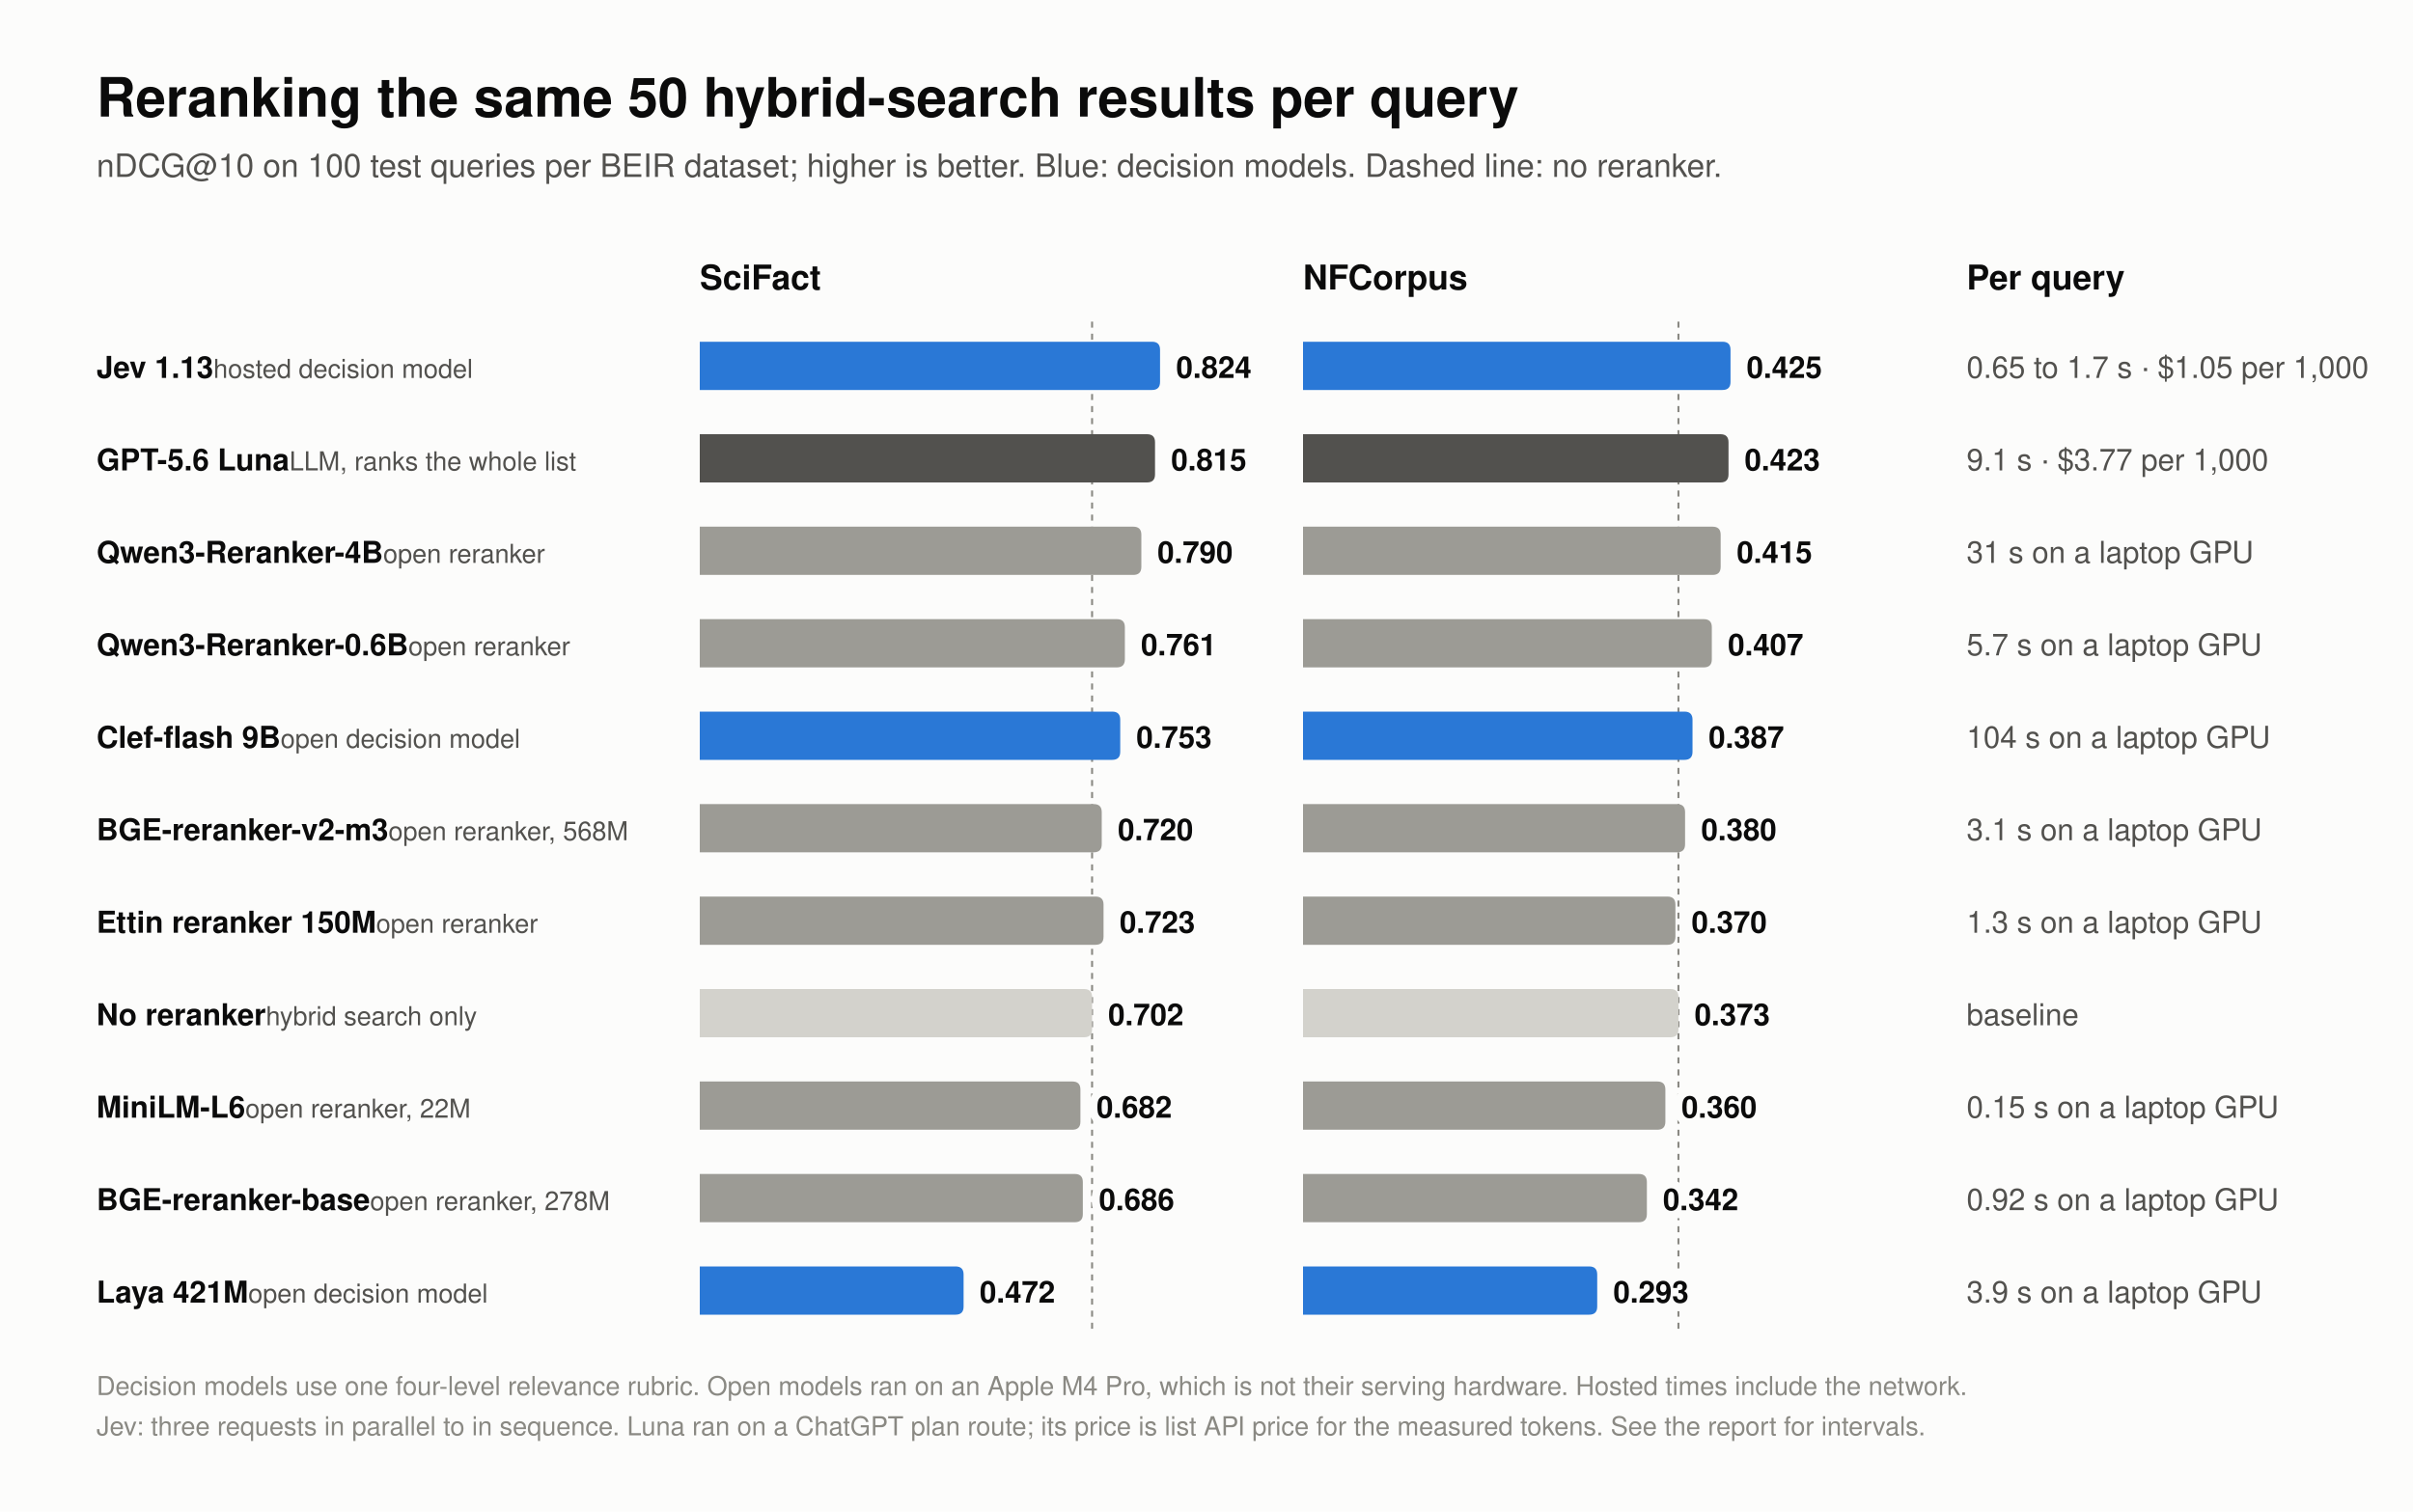
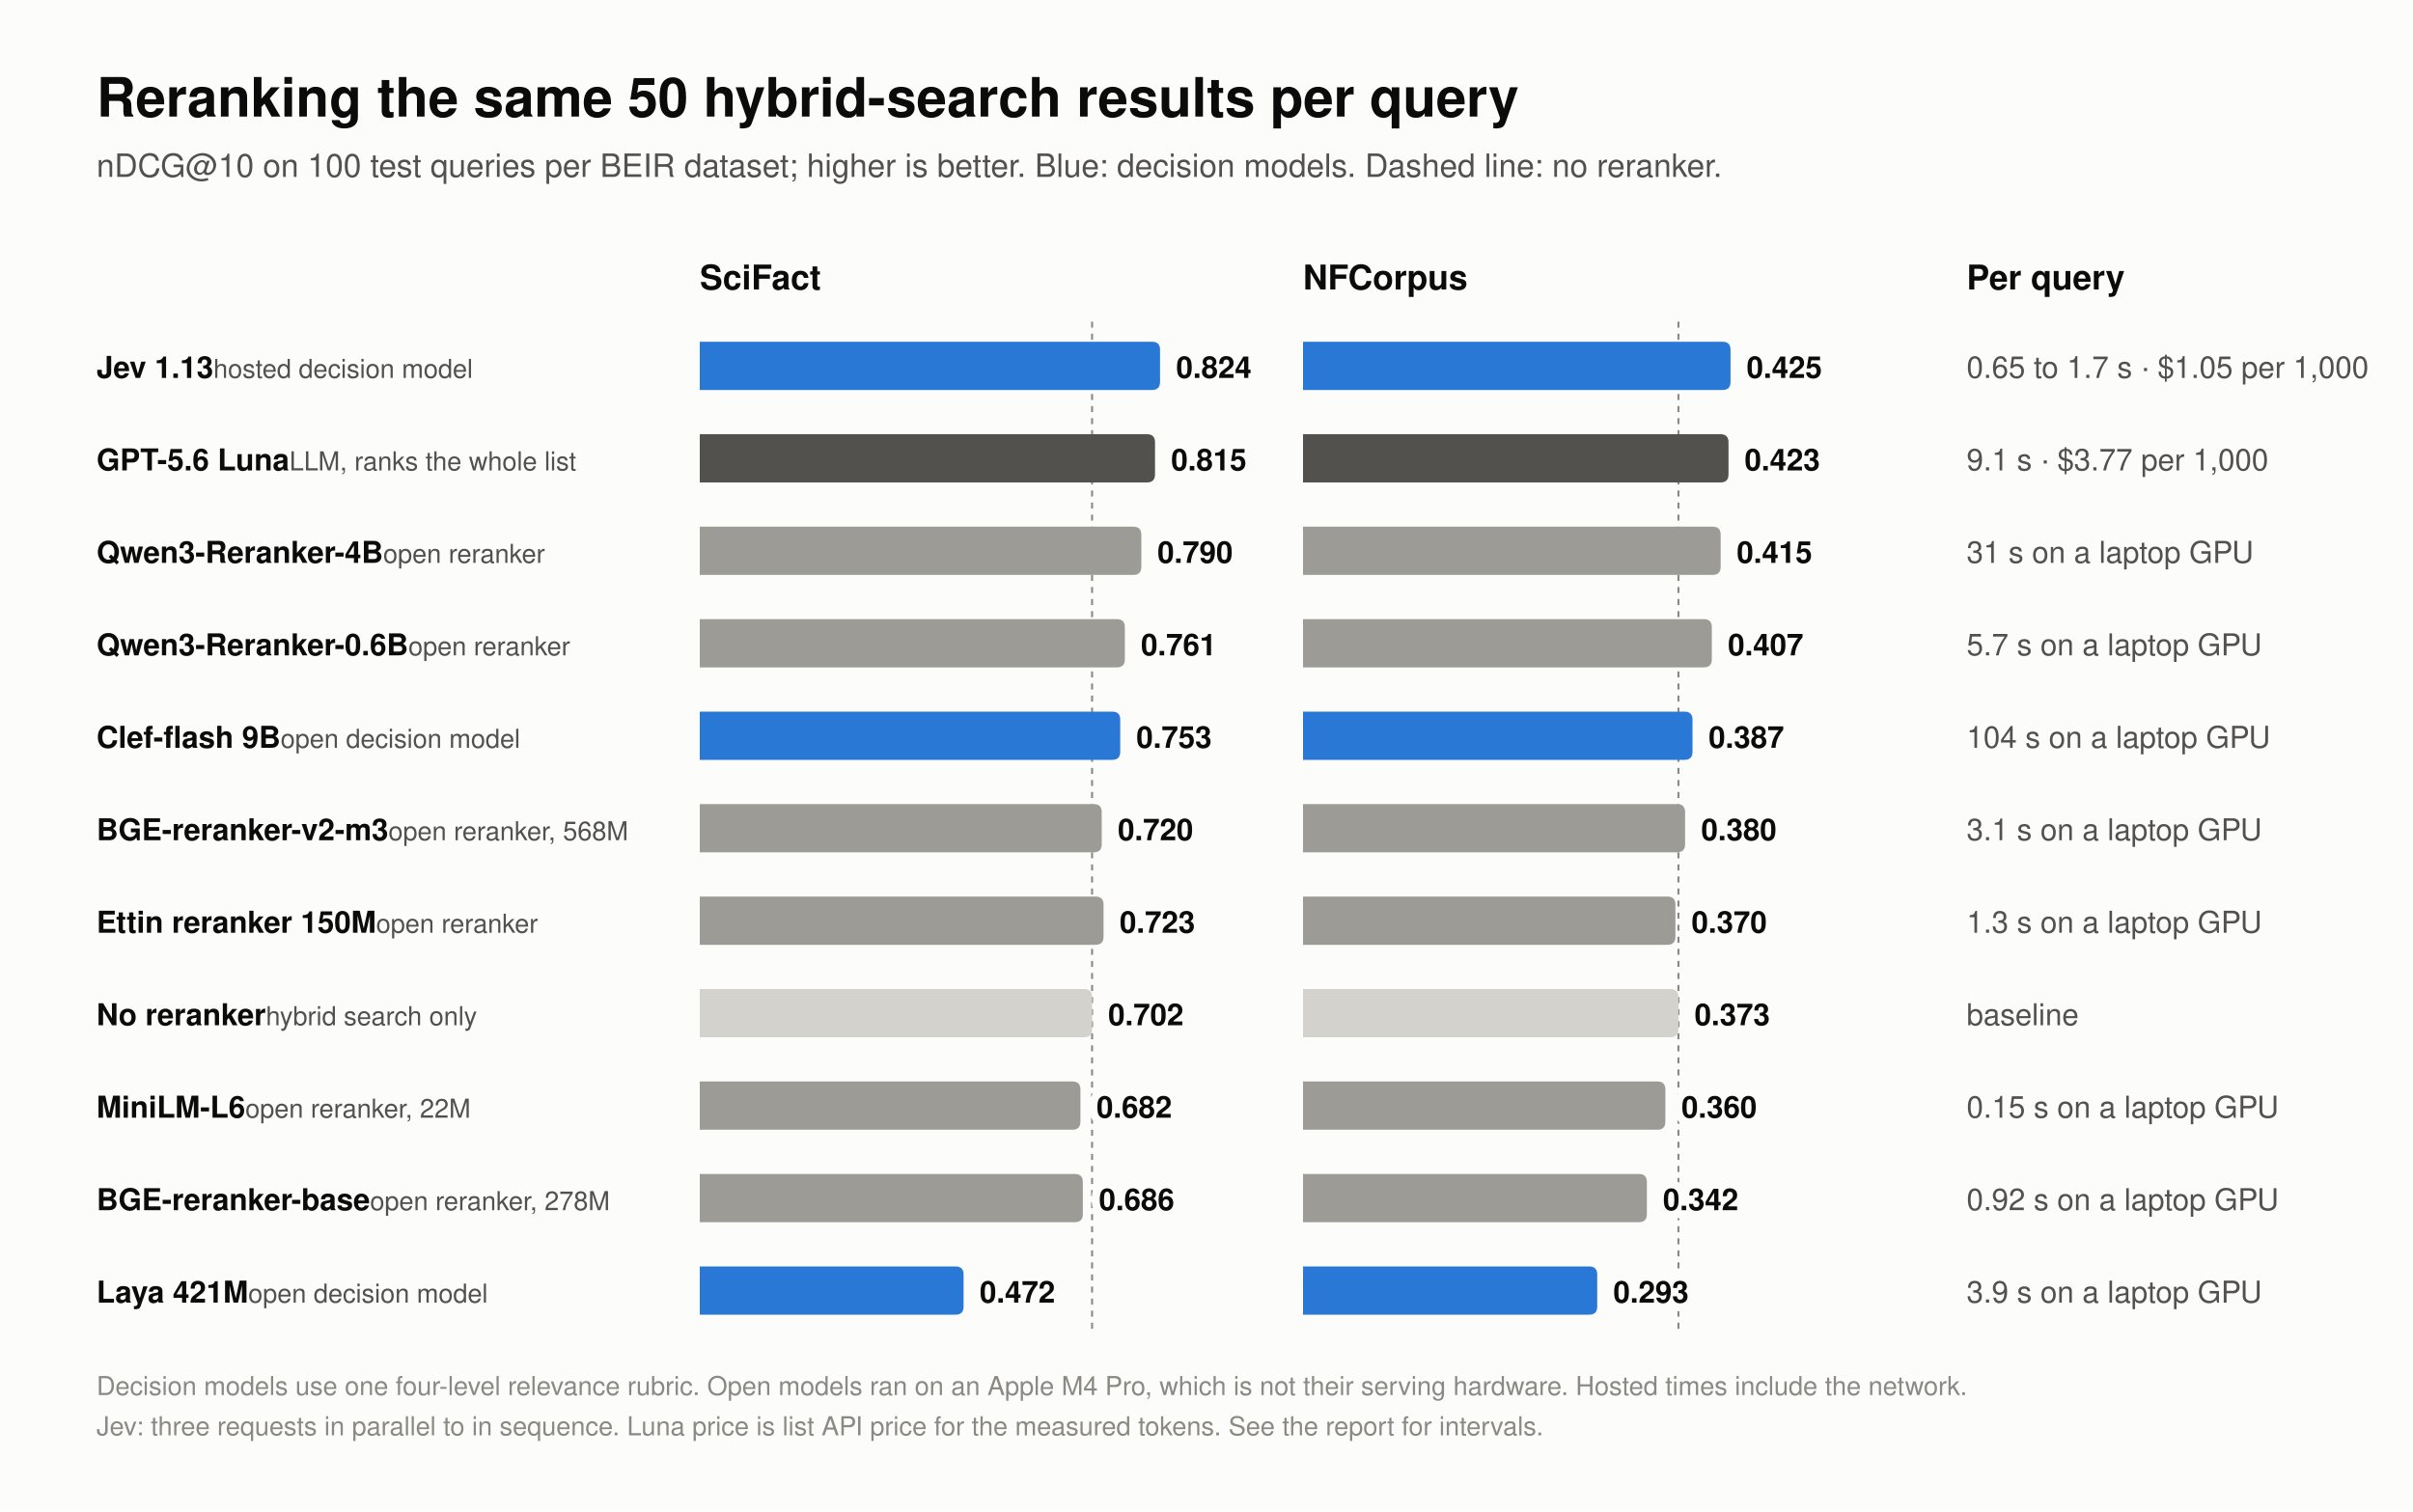
<svg xmlns="http://www.w3.org/2000/svg" viewBox="0 0 1200 752" width="1200" height="752" role="img" aria-labelledby="t d">
  <rect width="1200" height="752" fill="#fcfcfb" />
  <text x="48" y="58" font-family="Helvetica, Arial, sans-serif" font-size="27" font-weight="700" fill="#0b0b0b">Reranking the same 50 hybrid-search results per query</text>
  <text x="48" y="88" font-family="Helvetica, Arial, sans-serif" font-size="16" fill="#52514e">nDCG@10 on 100 test queries per BEIR dataset; higher is better. Blue: decision models. Dashed line: no reranker.</text>
  <text x="348" y="144" font-family="Helvetica, Arial, sans-serif" font-size="17" font-weight="700" fill="#0b0b0b">SciFact</text>
  <line x1="543.1" x2="543.1" y1="160" y2="664" stroke="#8a8983" stroke-width="1" stroke-dasharray="3 3" />
  <path d="M348,170 H572.9 Q576.9,170 576.9,174 V190 Q576.9,194 572.9,194 H348 Z" fill="#2a78d6" />
  <text x="584.9" y="188" font-family="Helvetica, Arial, sans-serif" font-size="15" font-weight="700" fill="#0b0b0b" stroke="#fcfcfb" stroke-width="8" paint-order="stroke">0.824</text>
  <path d="M348,216 H570.4 Q574.4,216 574.4,220 V236 Q574.4,240 570.4,240 H348 Z" fill="#52514e" />
  <text x="582.4" y="234" font-family="Helvetica, Arial, sans-serif" font-size="15" font-weight="700" fill="#0b0b0b" stroke="#fcfcfb" stroke-width="8" paint-order="stroke">0.815</text>
  <path d="M348,262 H563.6 Q567.6,262 567.6,266 V282 Q567.6,286 563.6,286 H348 Z" fill="#9c9b95" />
  <text x="575.6" y="280" font-family="Helvetica, Arial, sans-serif" font-size="15" font-weight="700" fill="#0b0b0b" stroke="#fcfcfb" stroke-width="8" paint-order="stroke">0.790</text>
  <path d="M348,308 H555.4 Q559.4,308 559.4,312 V328 Q559.4,332 555.4,332 H348 Z" fill="#9c9b95" />
  <text x="567.4" y="326" font-family="Helvetica, Arial, sans-serif" font-size="15" font-weight="700" fill="#0b0b0b" stroke="#fcfcfb" stroke-width="8" paint-order="stroke">0.761</text>
  <path d="M348,354 H553.1 Q557.1,354 557.1,358 V374 Q557.1,378 553.1,378 H348 Z" fill="#2a78d6" />
  <text x="565.1" y="372" font-family="Helvetica, Arial, sans-serif" font-size="15" font-weight="700" fill="#0b0b0b" stroke="#fcfcfb" stroke-width="8" paint-order="stroke">0.753</text>
  <path d="M348,400 H543.9 Q547.9,400 547.9,404 V420 Q547.9,424 543.9,424 H348 Z" fill="#9c9b95" />
  <text x="555.9" y="418" font-family="Helvetica, Arial, sans-serif" font-size="15" font-weight="700" fill="#0b0b0b" stroke="#fcfcfb" stroke-width="8" paint-order="stroke">0.720</text>
  <path d="M348,446 H544.8 Q548.8,446 548.8,450 V466 Q548.8,470 544.8,470 H348 Z" fill="#9c9b95" />
  <text x="556.8" y="464" font-family="Helvetica, Arial, sans-serif" font-size="15" font-weight="700" fill="#0b0b0b" stroke="#fcfcfb" stroke-width="8" paint-order="stroke">0.723</text>
  <path d="M348,492 H539.1 Q543.1,492 543.1,496 V512 Q543.1,516 539.1,516 H348 Z" fill="#d3d2cc" />
  <text x="551.1" y="510" font-family="Helvetica, Arial, sans-serif" font-size="15" font-weight="700" fill="#0b0b0b" stroke="#fcfcfb" stroke-width="8" paint-order="stroke">0.702</text>
  <path d="M348,538 H533.3 Q537.3,538 537.3,542 V558 Q537.3,562 533.3,562 H348 Z" fill="#9c9b95" />
  <text x="545.3" y="556" font-family="Helvetica, Arial, sans-serif" font-size="15" font-weight="700" fill="#0b0b0b" stroke="#fcfcfb" stroke-width="8" paint-order="stroke">0.682</text>
  <path d="M348,584 H534.5 Q538.5,584 538.5,588 V604 Q538.5,608 534.5,608 H348 Z" fill="#9c9b95" />
  <text x="546.5" y="602" font-family="Helvetica, Arial, sans-serif" font-size="15" font-weight="700" fill="#0b0b0b" stroke="#fcfcfb" stroke-width="8" paint-order="stroke">0.686</text>
  <path d="M348,630 H475.2 Q479.2,630 479.2,634 V650 Q479.2,654 475.2,654 H348 Z" fill="#2a78d6" />
  <text x="487.2" y="648" font-family="Helvetica, Arial, sans-serif" font-size="15" font-weight="700" fill="#0b0b0b" stroke="#fcfcfb" stroke-width="8" paint-order="stroke">0.472</text>
  <text x="648" y="144" font-family="Helvetica, Arial, sans-serif" font-size="17" font-weight="700" fill="#0b0b0b">NFCorpus</text>
  <line x1="834.7" x2="834.7" y1="160" y2="664" stroke="#8a8983" stroke-width="1" stroke-dasharray="3 3" />
  <path d="M648,170 H856.6 Q860.6,170 860.6,174 V190 Q860.6,194 856.6,194 H648 Z" fill="#2a78d6" />
  <text x="868.6" y="188" font-family="Helvetica, Arial, sans-serif" font-size="15" font-weight="700" fill="#0b0b0b" stroke="#fcfcfb" stroke-width="8" paint-order="stroke">0.425</text>
  <path d="M648,216 H855.6 Q859.6,216 859.6,220 V236 Q859.6,240 855.6,240 H648 Z" fill="#52514e" />
  <text x="867.6" y="234" font-family="Helvetica, Arial, sans-serif" font-size="15" font-weight="700" fill="#0b0b0b" stroke="#fcfcfb" stroke-width="8" paint-order="stroke">0.423</text>
  <path d="M648,262 H851.7 Q855.7,262 855.7,266 V282 Q855.7,286 851.7,286 H648 Z" fill="#9c9b95" />
  <text x="863.7" y="280" font-family="Helvetica, Arial, sans-serif" font-size="15" font-weight="700" fill="#0b0b0b" stroke="#fcfcfb" stroke-width="8" paint-order="stroke">0.415</text>
  <path d="M648,308 H847.3 Q851.3,308 851.3,312 V328 Q851.3,332 847.3,332 H648 Z" fill="#9c9b95" />
  <text x="859.3" y="326" font-family="Helvetica, Arial, sans-serif" font-size="15" font-weight="700" fill="#0b0b0b" stroke="#fcfcfb" stroke-width="8" paint-order="stroke">0.407</text>
  <path d="M648,354 H837.7 Q841.7,354 841.7,358 V374 Q841.7,378 837.7,378 H648 Z" fill="#2a78d6" />
  <text x="849.7" y="372" font-family="Helvetica, Arial, sans-serif" font-size="15" font-weight="700" fill="#0b0b0b" stroke="#fcfcfb" stroke-width="8" paint-order="stroke">0.387</text>
  <path d="M648,400 H834.0 Q838.0,400 838.0,404 V420 Q838.0,424 834.0,424 H648 Z" fill="#9c9b95" />
  <text x="846.0" y="418" font-family="Helvetica, Arial, sans-serif" font-size="15" font-weight="700" fill="#0b0b0b" stroke="#fcfcfb" stroke-width="8" paint-order="stroke">0.380</text>
  <path d="M648,446 H829.2 Q833.2,446 833.2,450 V466 Q833.2,470 829.2,470 H648 Z" fill="#9c9b95" />
  <text x="841.2" y="464" font-family="Helvetica, Arial, sans-serif" font-size="15" font-weight="700" fill="#0b0b0b" stroke="#fcfcfb" stroke-width="8" paint-order="stroke">0.370</text>
  <path d="M648,492 H830.7 Q834.7,492 834.7,496 V512 Q834.7,516 830.7,516 H648 Z" fill="#d3d2cc" />
  <text x="842.7" y="510" font-family="Helvetica, Arial, sans-serif" font-size="15" font-weight="700" fill="#0b0b0b" stroke="#fcfcfb" stroke-width="8" paint-order="stroke">0.373</text>
  <path d="M648,538 H824.2 Q828.2,538 828.2,542 V558 Q828.2,562 824.2,562 H648 Z" fill="#9c9b95" />
  <text x="836.2" y="556" font-family="Helvetica, Arial, sans-serif" font-size="15" font-weight="700" fill="#0b0b0b" stroke="#fcfcfb" stroke-width="8" paint-order="stroke">0.360</text>
  <path d="M648,584 H815.0 Q819.0,584 819.0,588 V604 Q819.0,608 815.0,608 H648 Z" fill="#9c9b95" />
  <text x="827.0" y="602" font-family="Helvetica, Arial, sans-serif" font-size="15" font-weight="700" fill="#0b0b0b" stroke="#fcfcfb" stroke-width="8" paint-order="stroke">0.342</text>
  <path d="M648,630 H790.3 Q794.3,630 794.3,634 V650 Q794.3,654 790.3,654 H648 Z" fill="#2a78d6" />
  <text x="802.3" y="648" font-family="Helvetica, Arial, sans-serif" font-size="15" font-weight="700" fill="#0b0b0b" stroke="#fcfcfb" stroke-width="8" paint-order="stroke">0.293</text>
  <text x="978" y="144" font-family="Helvetica, Arial, sans-serif" font-size="17" font-weight="700" fill="#0b0b0b">Per query</text>
  <text x="48" y="188" font-family="Helvetica, Arial, sans-serif" font-size="15" font-weight="700" fill="#0b0b0b">Jev 1.13<tspan font-weight="400" fill="#52514e" font-size="13">  hosted decision model</tspan>
  </text>
  <text x="978" y="188" font-family="Helvetica, Arial, sans-serif" font-size="15" fill="#52514e">0.65 to 1.7 s · $1.05 per 1,000</text>
  <text x="48" y="234" font-family="Helvetica, Arial, sans-serif" font-size="15" font-weight="700" fill="#0b0b0b">GPT-5.6 Luna<tspan font-weight="400" fill="#52514e" font-size="13">  LLM, ranks the whole list</tspan>
  </text>
  <text x="978" y="234" font-family="Helvetica, Arial, sans-serif" font-size="15" fill="#52514e">9.1 s · $3.77 per 1,000</text>
  <text x="48" y="280" font-family="Helvetica, Arial, sans-serif" font-size="15" font-weight="700" fill="#0b0b0b">Qwen3-Reranker-4B<tspan font-weight="400" fill="#52514e" font-size="13">  open reranker</tspan>
  </text>
  <text x="978" y="280" font-family="Helvetica, Arial, sans-serif" font-size="15" fill="#52514e">31 s on a laptop GPU</text>
  <text x="48" y="326" font-family="Helvetica, Arial, sans-serif" font-size="15" font-weight="700" fill="#0b0b0b">Qwen3-Reranker-0.6B<tspan font-weight="400" fill="#52514e" font-size="13">  open reranker</tspan>
  </text>
  <text x="978" y="326" font-family="Helvetica, Arial, sans-serif" font-size="15" fill="#52514e">5.7 s on a laptop GPU</text>
  <text x="48" y="372" font-family="Helvetica, Arial, sans-serif" font-size="15" font-weight="700" fill="#0b0b0b">Clef-flash 9B<tspan font-weight="400" fill="#52514e" font-size="13">  open decision model</tspan>
  </text>
  <text x="978" y="372" font-family="Helvetica, Arial, sans-serif" font-size="15" fill="#52514e">104 s on a laptop GPU</text>
  <text x="48" y="418" font-family="Helvetica, Arial, sans-serif" font-size="15" font-weight="700" fill="#0b0b0b">BGE-reranker-v2-m3<tspan font-weight="400" fill="#52514e" font-size="13">  open reranker, 568M</tspan>
  </text>
  <text x="978" y="418" font-family="Helvetica, Arial, sans-serif" font-size="15" fill="#52514e">3.1 s on a laptop GPU</text>
  <text x="48" y="464" font-family="Helvetica, Arial, sans-serif" font-size="15" font-weight="700" fill="#0b0b0b">Ettin reranker 150M<tspan font-weight="400" fill="#52514e" font-size="13">  open reranker</tspan>
  </text>
  <text x="978" y="464" font-family="Helvetica, Arial, sans-serif" font-size="15" fill="#52514e">1.3 s on a laptop GPU</text>
  <text x="48" y="510" font-family="Helvetica, Arial, sans-serif" font-size="15" font-weight="700" fill="#0b0b0b">No reranker<tspan font-weight="400" fill="#52514e" font-size="13">  hybrid search only</tspan>
  </text>
  <text x="978" y="510" font-family="Helvetica, Arial, sans-serif" font-size="15" fill="#52514e">baseline</text>
  <text x="48" y="556" font-family="Helvetica, Arial, sans-serif" font-size="15" font-weight="700" fill="#0b0b0b">MiniLM-L6<tspan font-weight="400" fill="#52514e" font-size="13">  open reranker, 22M</tspan>
  </text>
  <text x="978" y="556" font-family="Helvetica, Arial, sans-serif" font-size="15" fill="#52514e">0.15 s on a laptop GPU</text>
  <text x="48" y="602" font-family="Helvetica, Arial, sans-serif" font-size="15" font-weight="700" fill="#0b0b0b">BGE-reranker-base<tspan font-weight="400" fill="#52514e" font-size="13">  open reranker, 278M</tspan>
  </text>
  <text x="978" y="602" font-family="Helvetica, Arial, sans-serif" font-size="15" fill="#52514e">0.92 s on a laptop GPU</text>
  <text x="48" y="648" font-family="Helvetica, Arial, sans-serif" font-size="15" font-weight="700" fill="#0b0b0b">Laya 421M<tspan font-weight="400" fill="#52514e" font-size="13">  open decision model</tspan>
  </text>
  <text x="978" y="648" font-family="Helvetica, Arial, sans-serif" font-size="15" fill="#52514e">3.9 s on a laptop GPU</text>
  <text x="48" y="694" font-family="Helvetica, Arial, sans-serif" font-size="13" fill="#8a8983">Decision models use one four-level relevance rubric. Open models ran on an Apple M4 Pro, which is not their serving hardware. Hosted times include the network.</text>
-   <text x="48" y="714" font-family="Helvetica, Arial, sans-serif" font-size="13" fill="#8a8983">Jev: three requests in parallel to in sequence. Luna ran on a ChatGPT plan route; its price is list API price for the measured tokens. See the report for intervals.</text>
+   <text x="48" y="714" font-family="Helvetica, Arial, sans-serif" font-size="13" fill="#8a8983">Jev: three requests in parallel to in sequence. Luna price is list API price for the measured tokens. See the report for intervals.</text>
</svg>
